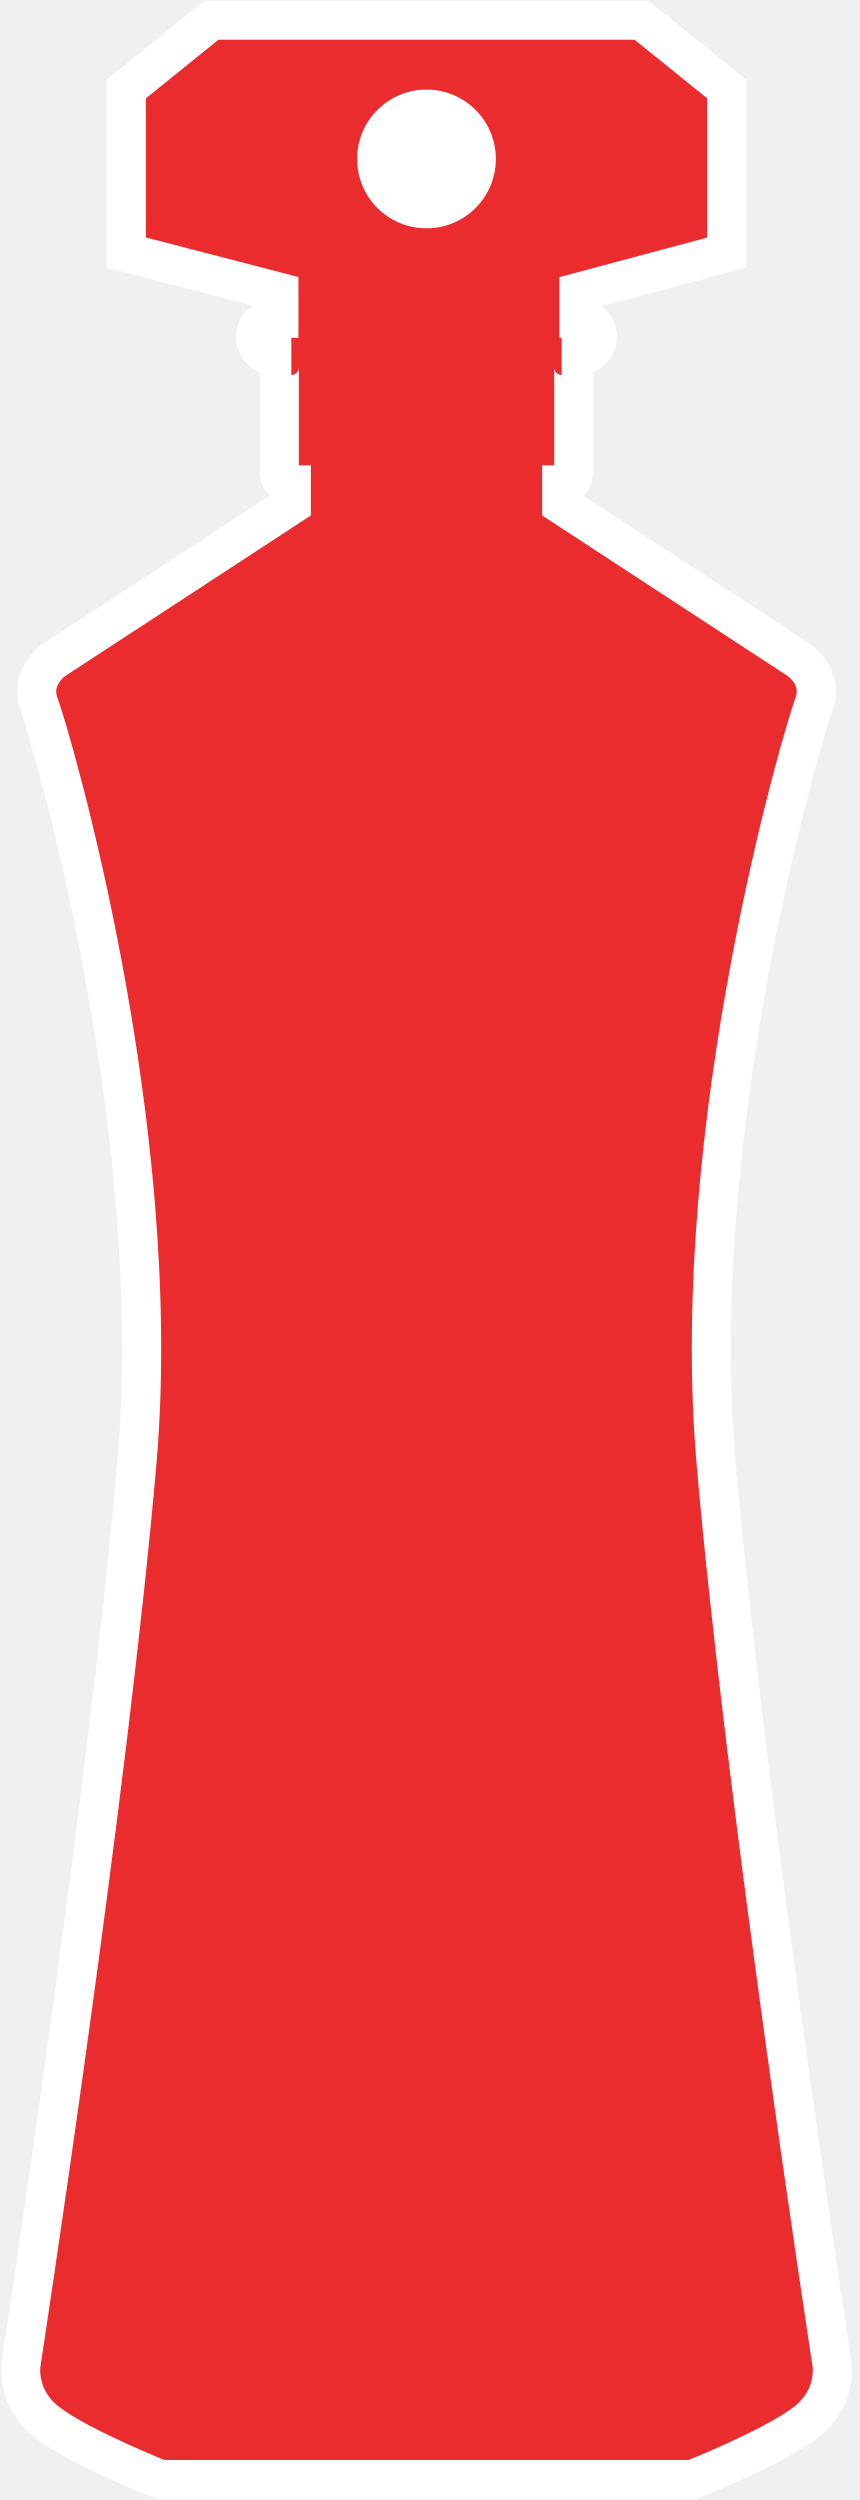
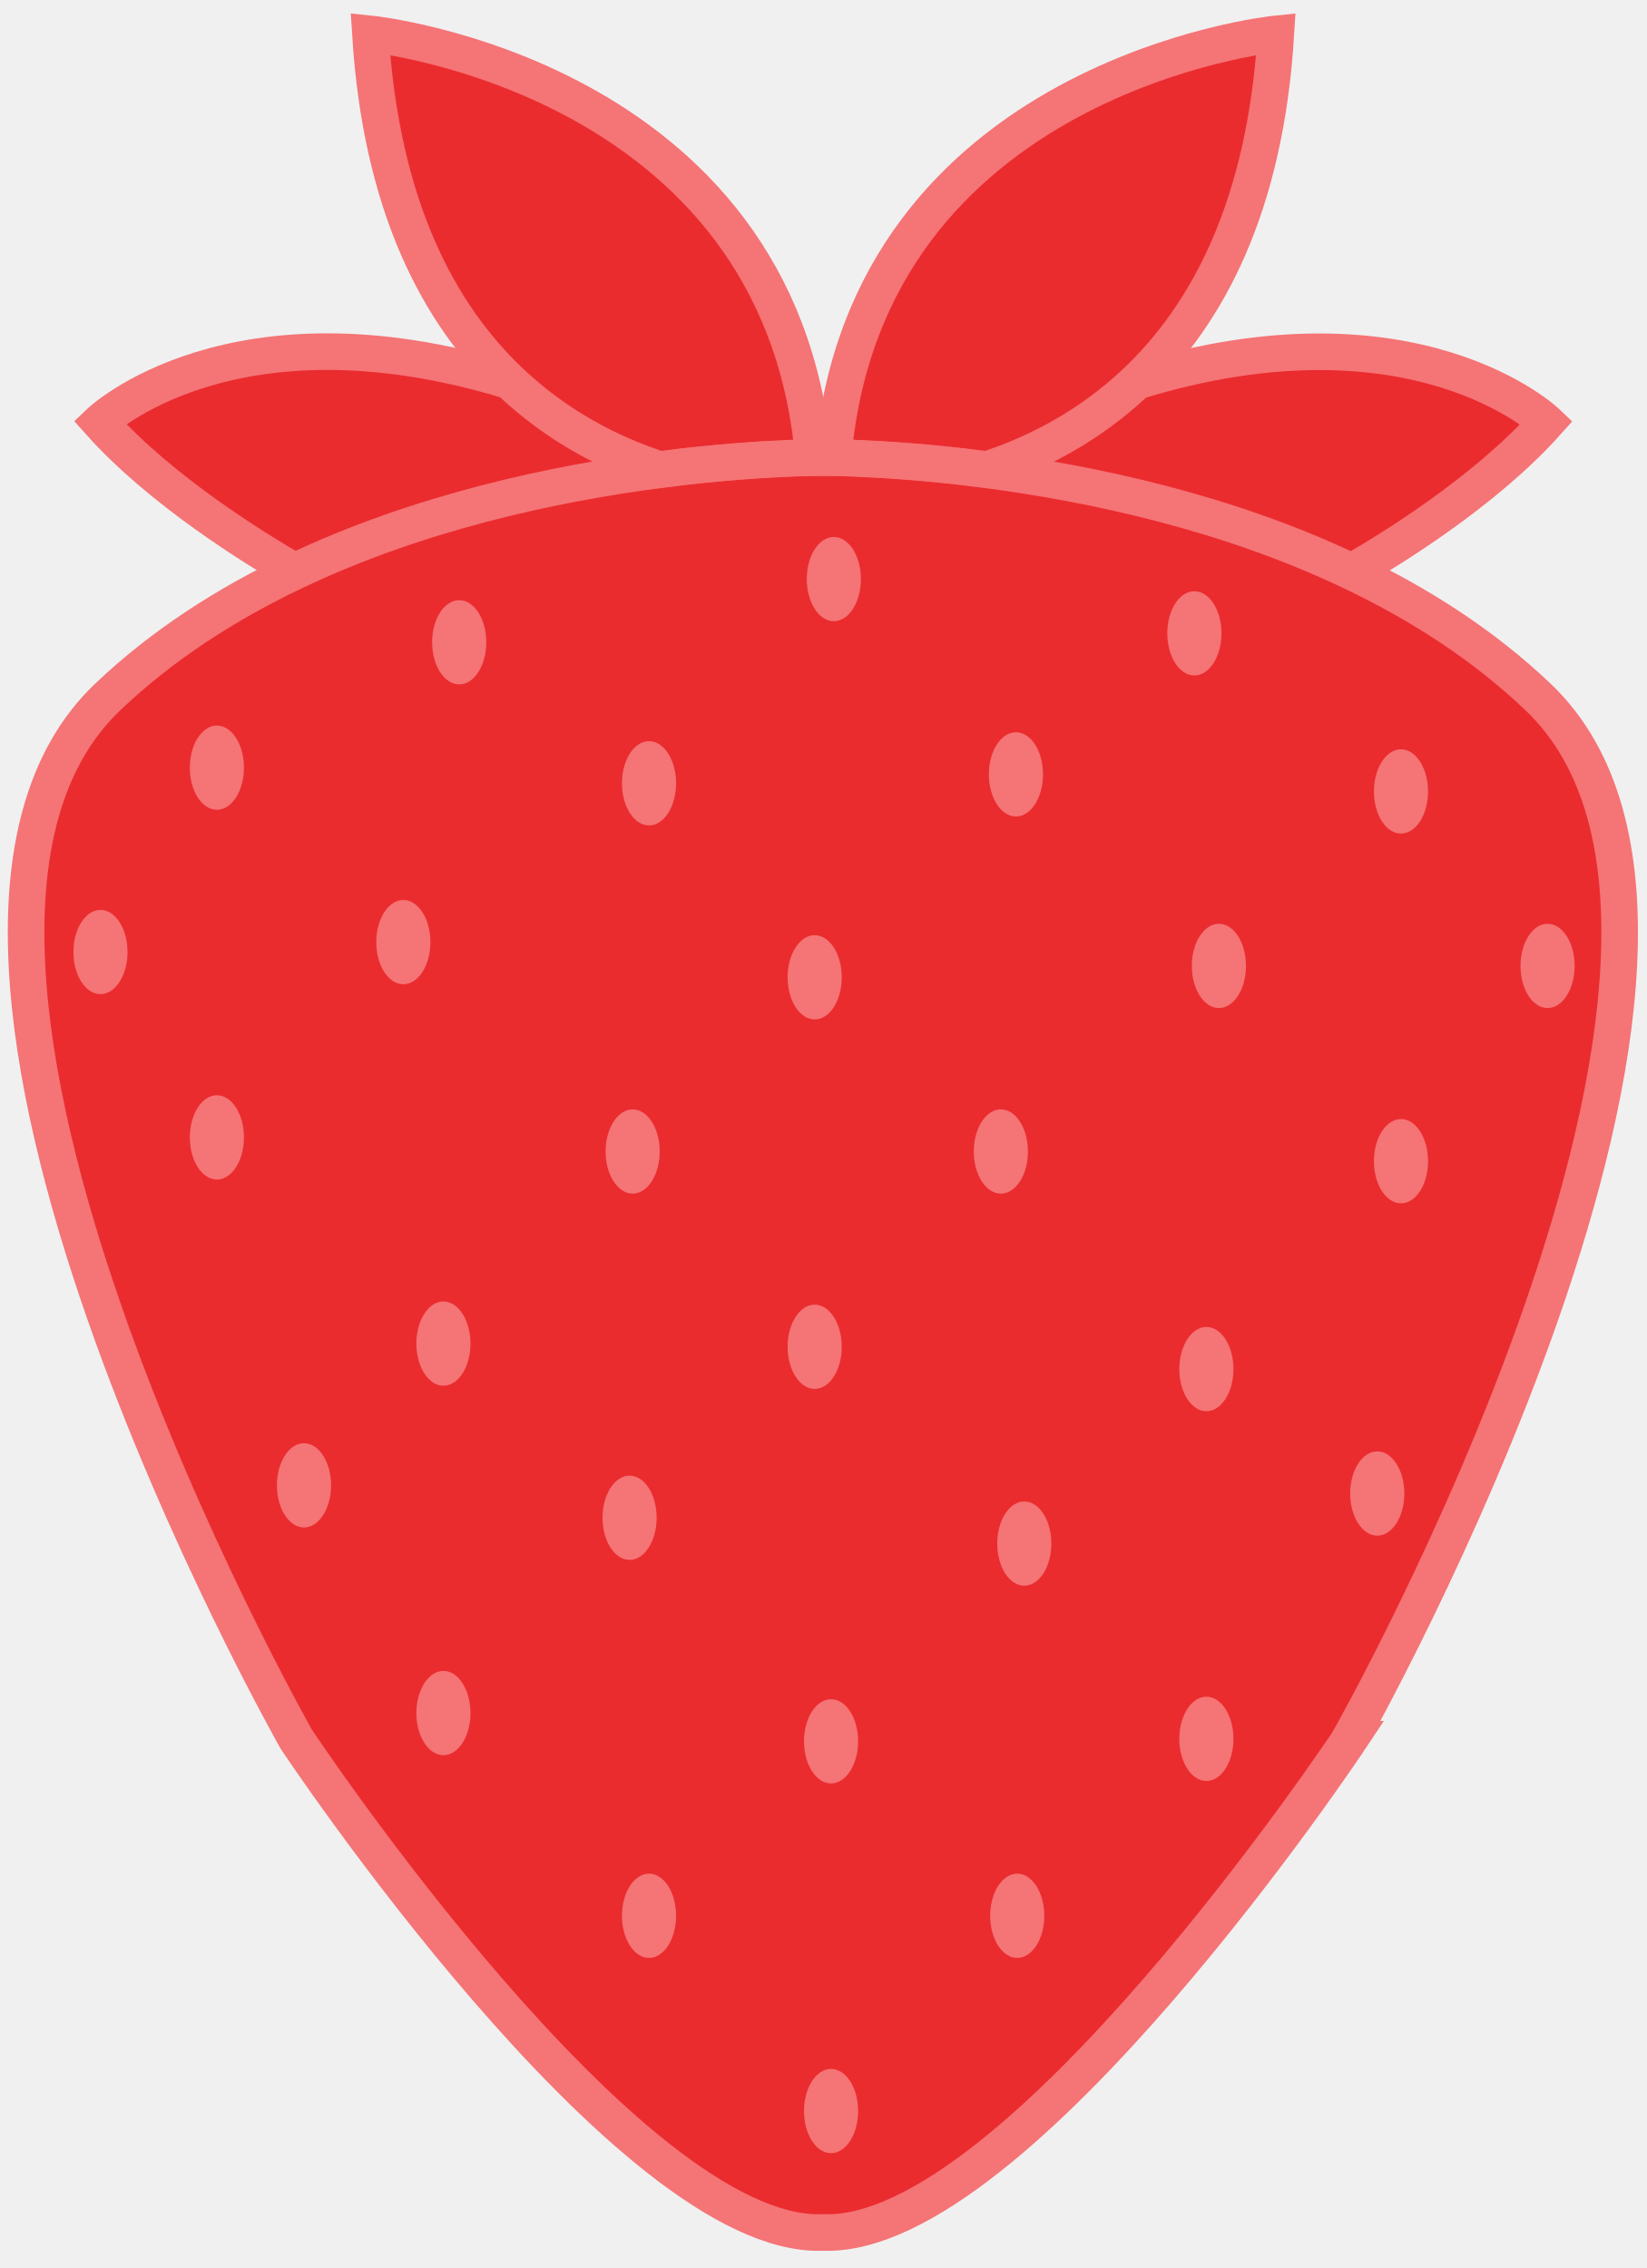
- <svg xmlns="http://www.w3.org/2000/svg" width="22" height="64" viewBox="0 0 22 64" fill="none">
-   <path d="M20.609 62.027C19.755 62.673 17.726 63.474 17.726 63.474H4.109C4.109 63.474 2.08 62.673 1.226 62.027C0.374 61.38 0.543 60.492 0.543 60.492C0.543 60.492 2.765 46.036 3.508 37.417C4.249 28.798 1.284 18.789 1.006 18.05C0.729 17.309 1.407 16.88 1.407 16.88L7.458 12.925V12.411C7.287 12.411 7.15 12.274 7.15 12.102V9.409C7.15 9.24 7.287 9.101 7.458 9.101H7.017C6.754 9.101 6.542 8.888 6.542 8.625C6.542 8.495 6.595 8.374 6.682 8.287C6.766 8.2 7.01 8.147 7.14 8.147V7.479L3.236 6.466V2.277L5.415 0.518H16.423L18.602 2.277V6.466L14.818 7.479V8.147C15.084 8.147 15.296 8.362 15.296 8.625C15.296 8.755 15.243 8.876 15.156 8.961C15.071 9.047 14.951 9.101 14.818 9.101H14.379C14.55 9.101 14.688 9.24 14.688 9.409V12.102C14.688 12.274 14.55 12.411 14.379 12.411V12.925L20.428 16.88C20.428 16.88 21.106 17.309 20.829 18.05C20.551 18.789 17.586 28.798 18.329 37.417C19.07 46.036 21.294 60.492 21.294 60.492C21.294 60.492 21.461 61.38 20.609 62.027Z" fill="#EA2C2F" stroke="white" stroke-miterlimit="10" />
-   <circle cx="10.918" cy="4.069" r="1.776" fill="white" />
+ <svg xmlns="http://www.w3.org/2000/svg" width="45" height="62" viewBox="0 0 45 62" fill="none">
+   <path d="M17.96 12.782C15.106 13.154 11.408 13.933 7.981 15.566C6.934 14.963 4.338 13.371 2.656 11.488C2.656 11.488 6.264 8.04 13.864 10.363C15.169 11.603 16.628 12.341 17.96 12.775V12.782Z" fill="#EA2C2F" />
+   <path d="M19.196 12.694C19.196 12.694 19.14 12.66 19.111 12.646Z" fill="#EA2C2F" />
+   <path d="M22.167 12.443C22.167 12.443 22.167 12.443 22.167 12.45C21.518 12.463 20.451 12.511 19.118 12.646C18.755 12.68 18.371 12.727 17.966 12.782C16.633 12.348 15.175 11.61 13.87 10.37C11.937 8.534 10.352 5.587 10.066 0.872C10.066 0.872 21.26 2.01 22.174 12.443H22.167Z" fill="#EA2C2F" />
+   <path d="M25.751 12.646C25.751 12.646 25.694 12.673 25.666 12.694Z" fill="#EA2C2F" />
+   <path d="M42.197 11.487C40.515 13.371 37.932 14.956 36.879 15.566C33.459 13.933 29.753 13.154 26.906 12.781C28.239 12.348 29.698 11.609 31.003 10.37C38.596 8.039 42.203 11.494 42.203 11.494L42.197 11.487Z" fill="#EA2C2F" />
+   <path d="M34.8 0.872C34.514 5.587 32.93 8.527 30.997 10.37C29.692 11.61 28.233 12.348 26.9 12.782C26.503 12.727 26.112 12.687 25.749 12.646C24.416 12.511 23.348 12.463 22.699 12.45C22.699 12.45 22.699 12.45 22.699 12.443C23.613 2.01 34.8 0.872 34.8 0.872Z" fill="#EA2C2F" />
+   <path d="M36.866 47.494C36.866 47.494 27.794 61.145 22.497 60.975C22.483 60.975 22.462 60.975 22.448 60.975C17.151 61.151 8.079 47.494 8.079 47.494C8.079 47.494 -4.217 25.802 2.922 19.001C4.429 17.564 6.188 16.447 8.023 15.573C11.45 13.94 15.149 13.161 18.003 12.789C18.401 12.734 18.791 12.694 19.154 12.653C20.487 12.518 21.555 12.47 22.204 12.457C22.281 12.457 22.351 12.457 22.42 12.457H22.518C22.588 12.457 22.658 12.457 22.734 12.457C23.383 12.47 24.451 12.518 25.784 12.653C26.147 12.687 26.531 12.734 26.936 12.789C29.79 13.161 33.489 13.94 36.915 15.573C38.75 16.447 40.509 17.564 42.016 19.001C49.156 25.802 36.859 47.494 36.859 47.494H36.866Z" fill="#EA2C2F" />
+   <path d="M22.545 12.504C22.629 12.504 22.705 12.504 22.761 12.504C22.866 12.504 22.915 12.504 22.915 12.504" stroke="#F57476" stroke-miterlimit="10" />
+   <path d="M8.049 15.62C7.003 15.017 4.406 13.425 2.725 11.542C2.725 11.542 6.333 8.094 13.932 10.417" stroke="#F57476" stroke-miterlimit="10" />
+   <path d="M19.266 12.748C19.266 12.748 19.21 12.714 19.182 12.7" stroke="#F57476" stroke-miterlimit="10" />
+   <path d="M22.231 12.497C22.231 12.497 22.231 12.497 22.231 12.504C21.582 12.517 20.514 12.565 19.181 12.7C18.818 12.734 18.435 12.782 18.03 12.836C16.697 12.402 15.238 11.664 13.933 10.424C12 8.588 10.416 5.641 10.123 0.926C10.123 0.926 21.317 2.064 22.231 12.497Z" stroke="#F57476" stroke-miterlimit="10" />
+   <path d="M36.886 47.548C36.886 47.548 27.813 61.199 22.517 61.029C22.503 61.029 22.482 61.029 22.468 61.029C17.171 61.206 8.099 47.548 8.099 47.548C8.099 47.548 -4.198 25.856 2.942 19.055C4.449 17.619 6.208 16.501 8.043 15.627C11.469 13.994 15.168 13.215 18.022 12.843C18.42 12.789 18.811 12.748 19.174 12.707C20.507 12.572 21.575 12.524 22.224 12.511C22.3 12.511 22.37 12.511 22.44 12.511H22.538C22.607 12.511 22.677 12.511 22.754 12.511C23.403 12.524 24.471 12.572 25.804 12.707C26.166 12.741 26.55 12.789 26.955 12.843C29.809 13.215 33.508 13.994 36.934 15.627C38.77 16.501 40.529 17.619 42.036 19.055C49.175 25.856 36.879 47.548 36.879 47.548H36.886Z" stroke="#F57476" stroke-miterlimit="10" />
+   <path d="M22.448 12.504C22.364 12.504 22.294 12.504 22.232 12.504C22.127 12.504 22.078 12.504 22.078 12.504" stroke="#F57476" stroke-miterlimit="10" />
+   <path d="M31.064 10.424C38.657 8.093 42.272 11.548 42.272 11.548C40.59 13.431 38.001 15.024 36.947 15.627" stroke="#F57476" stroke-miterlimit="10" />
+   <path d="M25.819 12.7C25.819 12.7 25.763 12.728 25.734 12.748" stroke="#F57476" stroke-miterlimit="10" />
+   <path d="M34.869 0.926C34.582 5.641 32.998 8.581 31.065 10.424C29.76 11.664 28.302 12.402 26.969 12.836C26.571 12.782 26.18 12.741 25.817 12.7C24.484 12.565 23.417 12.517 22.768 12.504C22.768 12.504 22.768 12.504 22.768 12.497C23.675 2.064 34.869 0.926 34.869 0.926Z" stroke="#F57476" stroke-miterlimit="10" />
+   <path d="M17.291 32.63C17.699 32.63 18.03 32.115 18.03 31.479C18.03 30.843 17.699 30.327 17.291 30.327C16.882 30.327 16.551 30.843 16.551 31.479C16.551 32.115 16.882 32.63 17.291 32.63Z" fill="#F57476" />
+   <path d="M22.265 27.868C22.674 27.868 23.005 27.353 23.005 26.717C23.005 26.081 22.674 25.565 22.265 25.565C21.857 25.565 21.525 26.081 21.525 26.717C21.525 27.353 21.857 27.868 22.265 27.868Z" fill="#F57476" />
+   <path d="M27.353 32.63C27.762 32.63 28.093 32.115 28.093 31.479C28.093 30.843 27.762 30.327 27.353 30.327C26.945 30.327 26.613 30.843 26.613 31.479C26.613 32.115 26.945 32.63 27.353 32.63Z" fill="#F57476" />
+   <path d="M22.265 37.969C22.674 37.969 23.005 37.453 23.005 36.817C23.005 36.181 22.674 35.666 22.265 35.666C21.857 35.666 21.525 36.181 21.525 36.817C21.525 37.453 21.857 37.969 22.265 37.969Z" fill="#F57476" />
+   <path d="M27.994 43.348C28.402 43.348 28.733 42.833 28.733 42.197C28.733 41.56 28.402 41.045 27.994 41.045C27.585 41.045 27.254 41.56 27.254 42.197C27.254 42.833 27.585 43.348 27.994 43.348Z" fill="#F57476" />
+   <path d="M32.97 38.579C33.379 38.579 33.71 38.063 33.71 37.427C33.71 36.791 33.379 36.275 32.97 36.275C32.562 36.275 32.23 36.791 32.23 37.427C32.23 38.063 32.562 38.579 32.97 38.579Z" fill="#F57476" />
+   <path d="M37.64 41.98C38.049 41.98 38.38 41.464 38.38 40.828C38.38 40.192 38.049 39.676 37.64 39.676C37.232 39.676 36.9 40.192 36.9 40.828C36.9 41.464 37.232 41.98 37.64 41.98Z" fill="#F57476" />
+   <path d="M32.97 48.686C33.379 48.686 33.71 48.17 33.71 47.535C33.71 46.898 33.379 46.383 32.97 46.383C32.562 46.383 32.23 46.898 32.23 47.535C32.23 48.17 32.562 48.686 32.97 48.686Z" fill="#F57476" />
+   <path d="M17.738 53.523C18.146 53.523 18.477 53.007 18.477 52.371C18.477 51.735 18.146 51.22 17.738 51.22C17.329 51.22 16.998 51.735 16.998 52.371C16.998 53.007 17.329 53.523 17.738 53.523Z" fill="#F57476" />
+   <path d="M22.712 48.754C23.121 48.754 23.452 48.238 23.452 47.602C23.452 46.966 23.121 46.451 22.712 46.451C22.304 46.451 21.973 46.966 21.973 47.602C21.973 48.238 22.304 48.754 22.712 48.754Z" fill="#F57476" />
+   <path d="M27.8 53.523C28.209 53.523 28.54 53.007 28.54 52.371C28.54 51.735 28.209 51.22 27.8 51.22C27.392 51.22 27.061 51.735 27.061 52.371C27.061 53.007 27.392 53.523 27.8 53.523Z" fill="#F57476" />
+   <path d="M22.712 58.861C23.121 58.861 23.452 58.346 23.452 57.71C23.452 57.074 23.121 56.558 22.712 56.558C22.304 56.558 21.973 57.074 21.973 57.71C21.973 58.346 22.304 58.861 22.712 58.861Z" fill="#F57476" />
+   <path d="M8.308 41.756C8.717 41.756 9.048 41.24 9.048 40.604C9.048 39.968 8.717 39.453 8.308 39.453C7.9 39.453 7.568 39.968 7.568 40.604C7.568 41.24 7.9 41.756 8.308 41.756Z" fill="#F57476" />
+   <path d="M12.119 37.881C12.527 37.881 12.858 37.365 12.858 36.729C12.858 36.093 12.527 35.578 12.119 35.578C11.71 35.578 11.379 36.093 11.379 36.729C11.379 37.365 11.71 37.881 12.119 37.881Z" fill="#F57476" />
+   <path d="M17.206 42.643C17.615 42.643 17.946 42.127 17.946 41.492C17.946 40.855 17.615 40.34 17.206 40.34C16.798 40.34 16.467 40.855 16.467 41.492C16.467 42.127 16.798 42.643 17.206 42.643Z" fill="#F57476" />
+   <path d="M12.119 47.981C12.527 47.981 12.858 47.466 12.858 46.83C12.858 46.194 12.527 45.678 12.119 45.678C11.71 45.678 11.379 46.194 11.379 46.83C11.379 47.466 11.71 47.981 12.119 47.981Z" fill="#F57476" />
+   <path d="M2.746 27.177C3.154 27.177 3.485 26.662 3.485 26.026C3.485 25.39 3.154 24.874 2.746 24.874C2.337 24.874 2.006 25.39 2.006 26.026C2.006 26.662 2.337 27.177 2.746 27.177Z" fill="#F57476" />
+   <path d="M5.927 22.137C6.336 22.137 6.667 21.622 6.667 20.986C6.667 20.35 6.336 19.834 5.927 19.834C5.519 19.834 5.188 20.35 5.188 20.986C5.188 21.622 5.519 22.137 5.927 22.137Z" fill="#F57476" />
+   <path d="M11.023 26.906C11.431 26.906 11.763 26.391 11.763 25.755C11.763 25.119 11.431 24.603 11.023 24.603C10.614 24.603 10.283 25.119 10.283 25.755C10.283 26.391 10.614 26.906 11.023 26.906Z" fill="#F57476" />
+   <path d="M5.927 32.245C6.336 32.245 6.667 31.729 6.667 31.093C6.667 30.457 6.336 29.941 5.927 29.941C5.519 29.941 5.188 30.457 5.188 31.093C5.188 31.729 5.519 32.245 5.927 32.245Z" fill="#F57476" />
+   <path d="M33.312 27.557C33.721 27.557 34.052 27.041 34.052 26.405C34.052 25.769 33.721 25.253 33.312 25.253C32.904 25.253 32.572 25.769 32.572 26.405C32.572 27.041 32.904 27.557 33.312 27.557Z" fill="#F57476" />
+   <path d="M38.289 22.787C38.697 22.787 39.028 22.272 39.028 21.636C39.028 21 38.697 20.484 38.289 20.484C37.88 20.484 37.549 21 37.549 21.636C37.549 22.272 37.88 22.787 38.289 22.787Z" fill="#F57476" />
+   <path d="M42.294 27.557C42.703 27.557 43.034 27.041 43.034 26.405C43.034 25.769 42.703 25.253 42.294 25.253C41.886 25.253 41.555 25.769 41.555 26.405C41.555 27.041 41.886 27.557 42.294 27.557Z" fill="#F57476" />
+   <path d="M38.289 32.895C38.697 32.895 39.028 32.38 39.028 31.744C39.028 31.107 38.697 30.592 38.289 30.592C37.88 30.592 37.549 31.107 37.549 31.744C37.549 32.38 37.88 32.895 38.289 32.895Z" fill="#F57476" />
+   <path d="M22.789 16.982C23.197 16.982 23.528 16.466 23.528 15.83C23.528 15.194 23.197 14.679 22.789 14.679C22.38 14.679 22.049 15.194 22.049 15.83C22.049 16.466 22.38 16.982 22.789 16.982Z" fill="#F57476" />
+   <path d="M32.642 18.465C33.051 18.465 33.382 17.95 33.382 17.314C33.382 16.678 33.051 16.162 32.642 16.162C32.233 16.162 31.902 16.678 31.902 17.314C31.902 17.95 32.233 18.465 32.642 18.465Z" fill="#F57476" />
+   <path d="M27.765 22.32C28.174 22.32 28.505 21.804 28.505 21.168C28.505 20.532 28.174 20.017 27.765 20.017C27.357 20.017 27.025 20.532 27.025 21.168C27.025 21.804 27.357 22.32 27.765 22.32Z" fill="#F57476" />
+   <path d="M12.55 18.709C12.959 18.709 13.29 18.194 13.29 17.557C13.29 16.921 12.959 16.406 12.55 16.406C12.142 16.406 11.81 16.921 11.81 17.557C11.81 18.194 12.142 18.709 12.55 18.709Z" fill="#F57476" />
+   <path d="M17.738 22.564C18.146 22.564 18.477 22.048 18.477 21.412C18.477 20.776 18.146 20.261 17.738 20.261C17.329 20.261 16.998 20.776 16.998 21.412C16.998 22.048 17.329 22.564 17.738 22.564Z" fill="#F57476" />
</svg>
